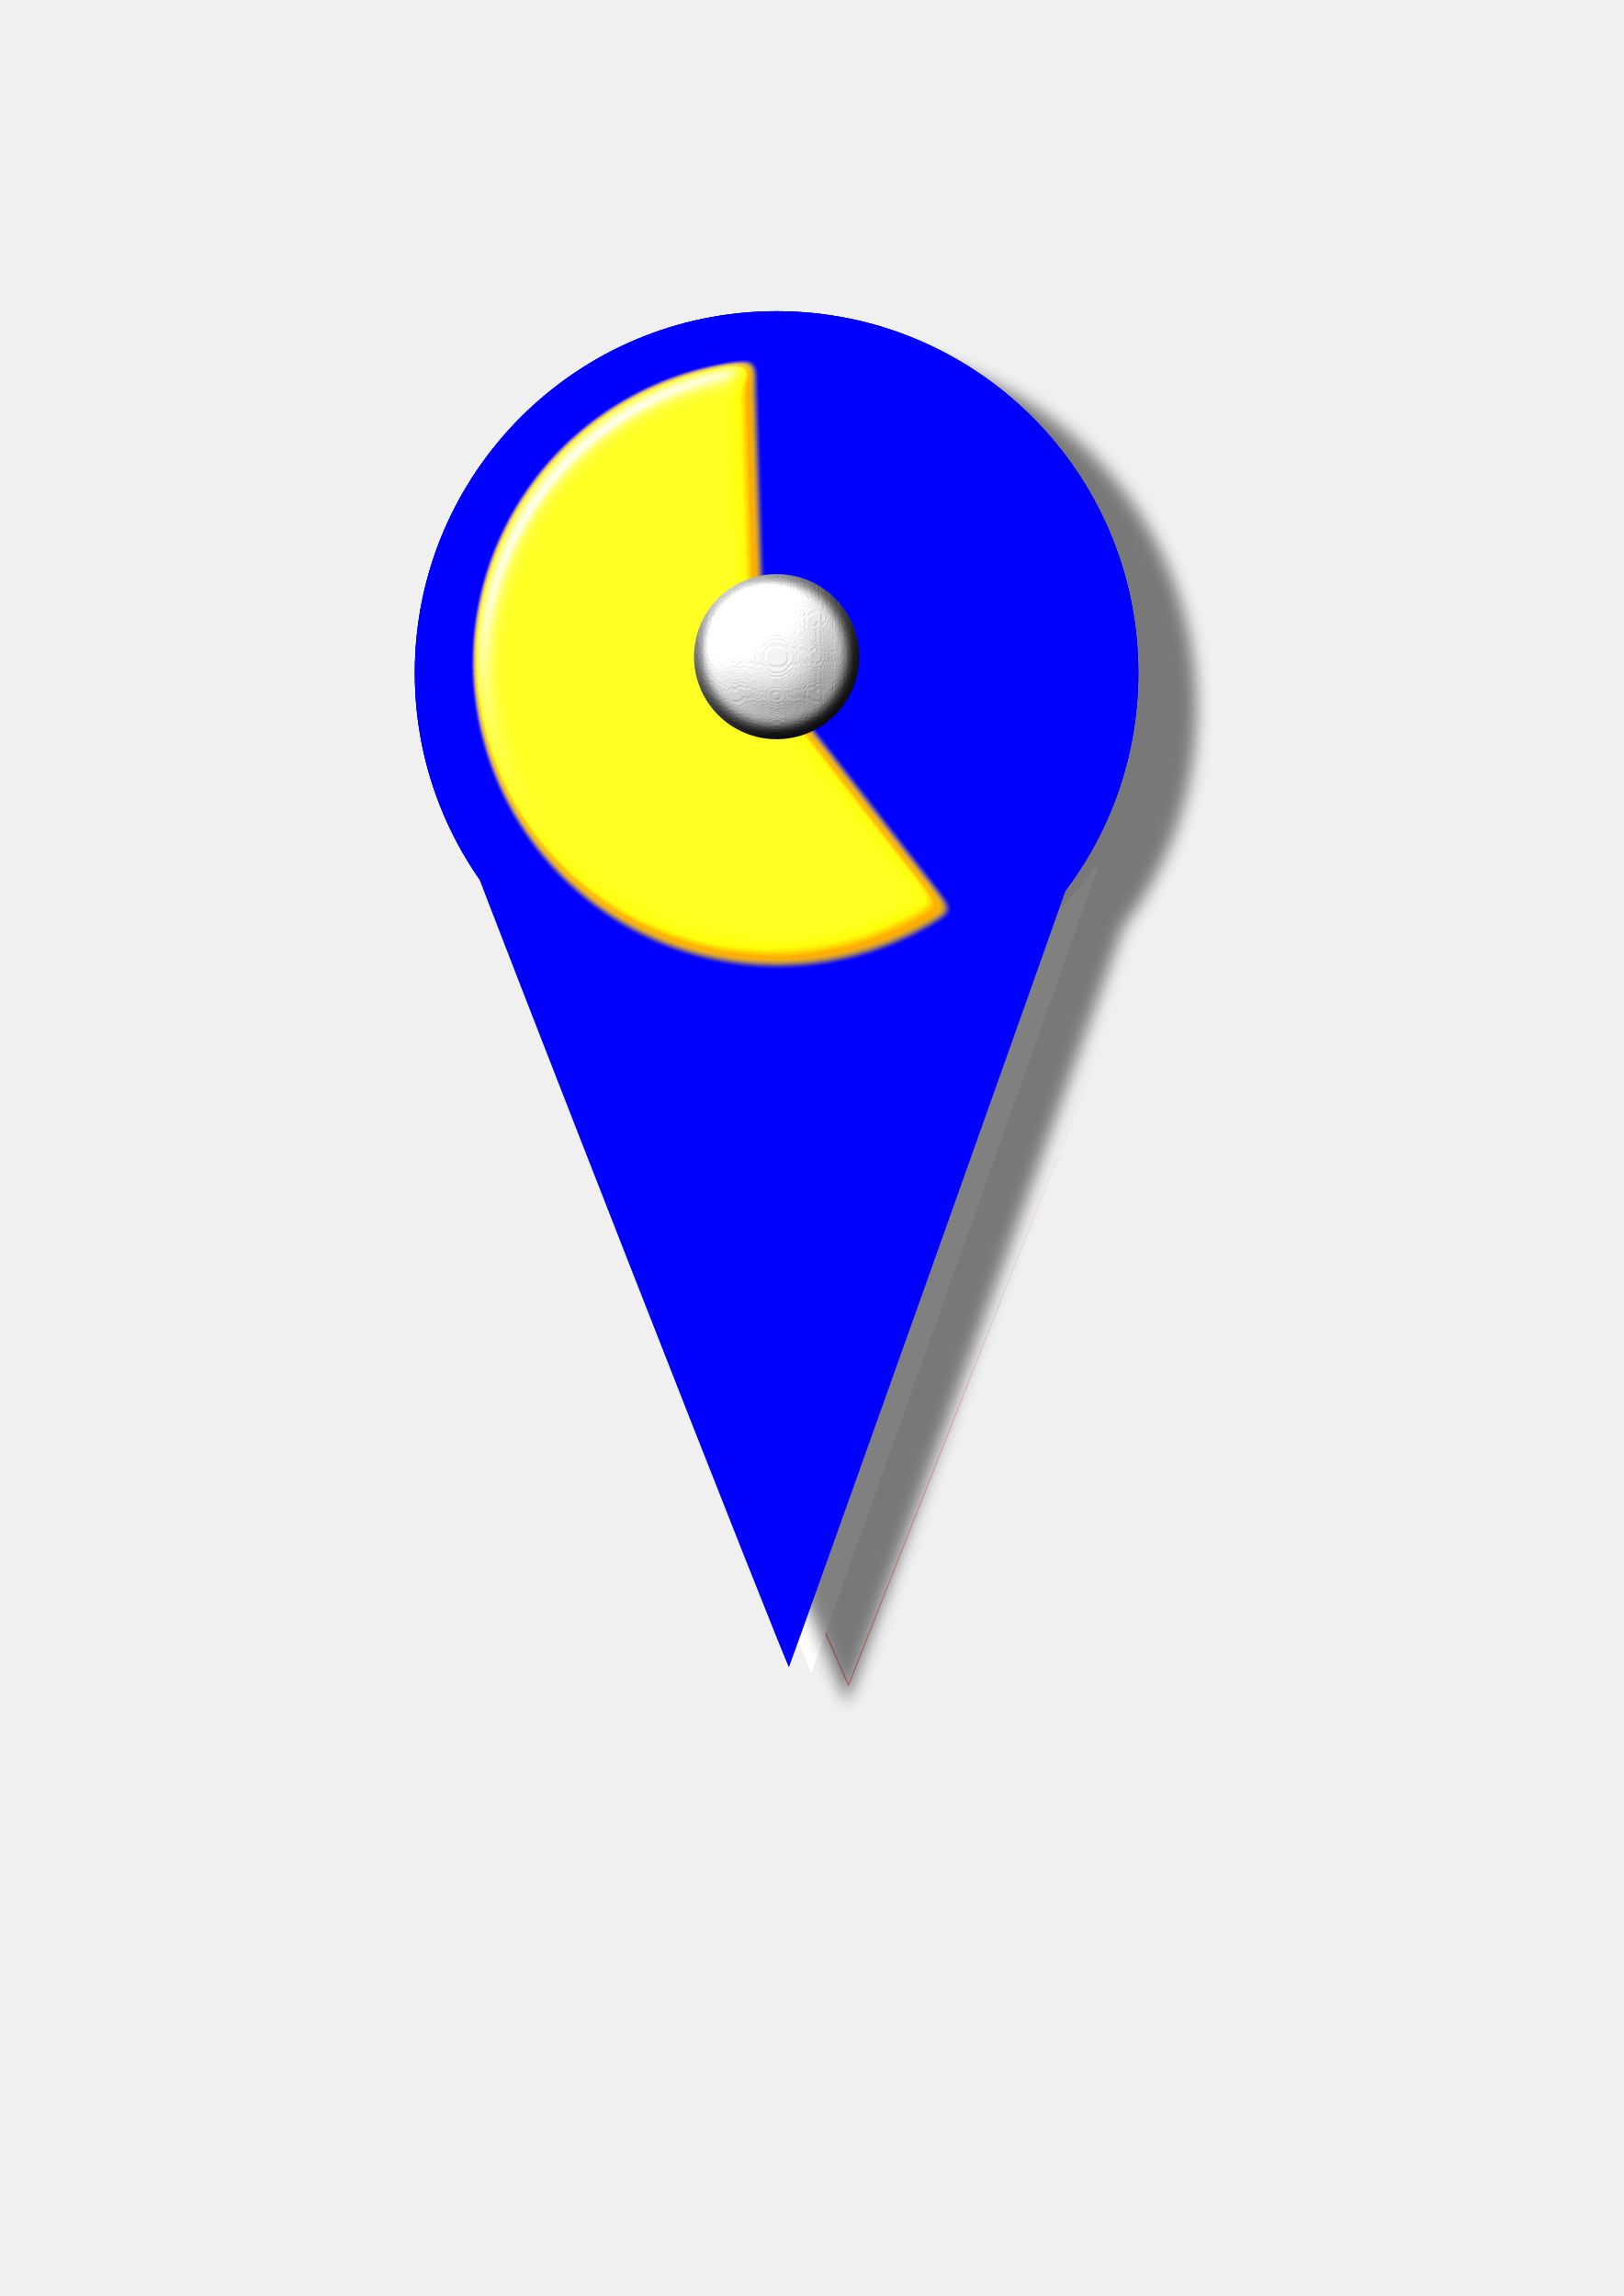
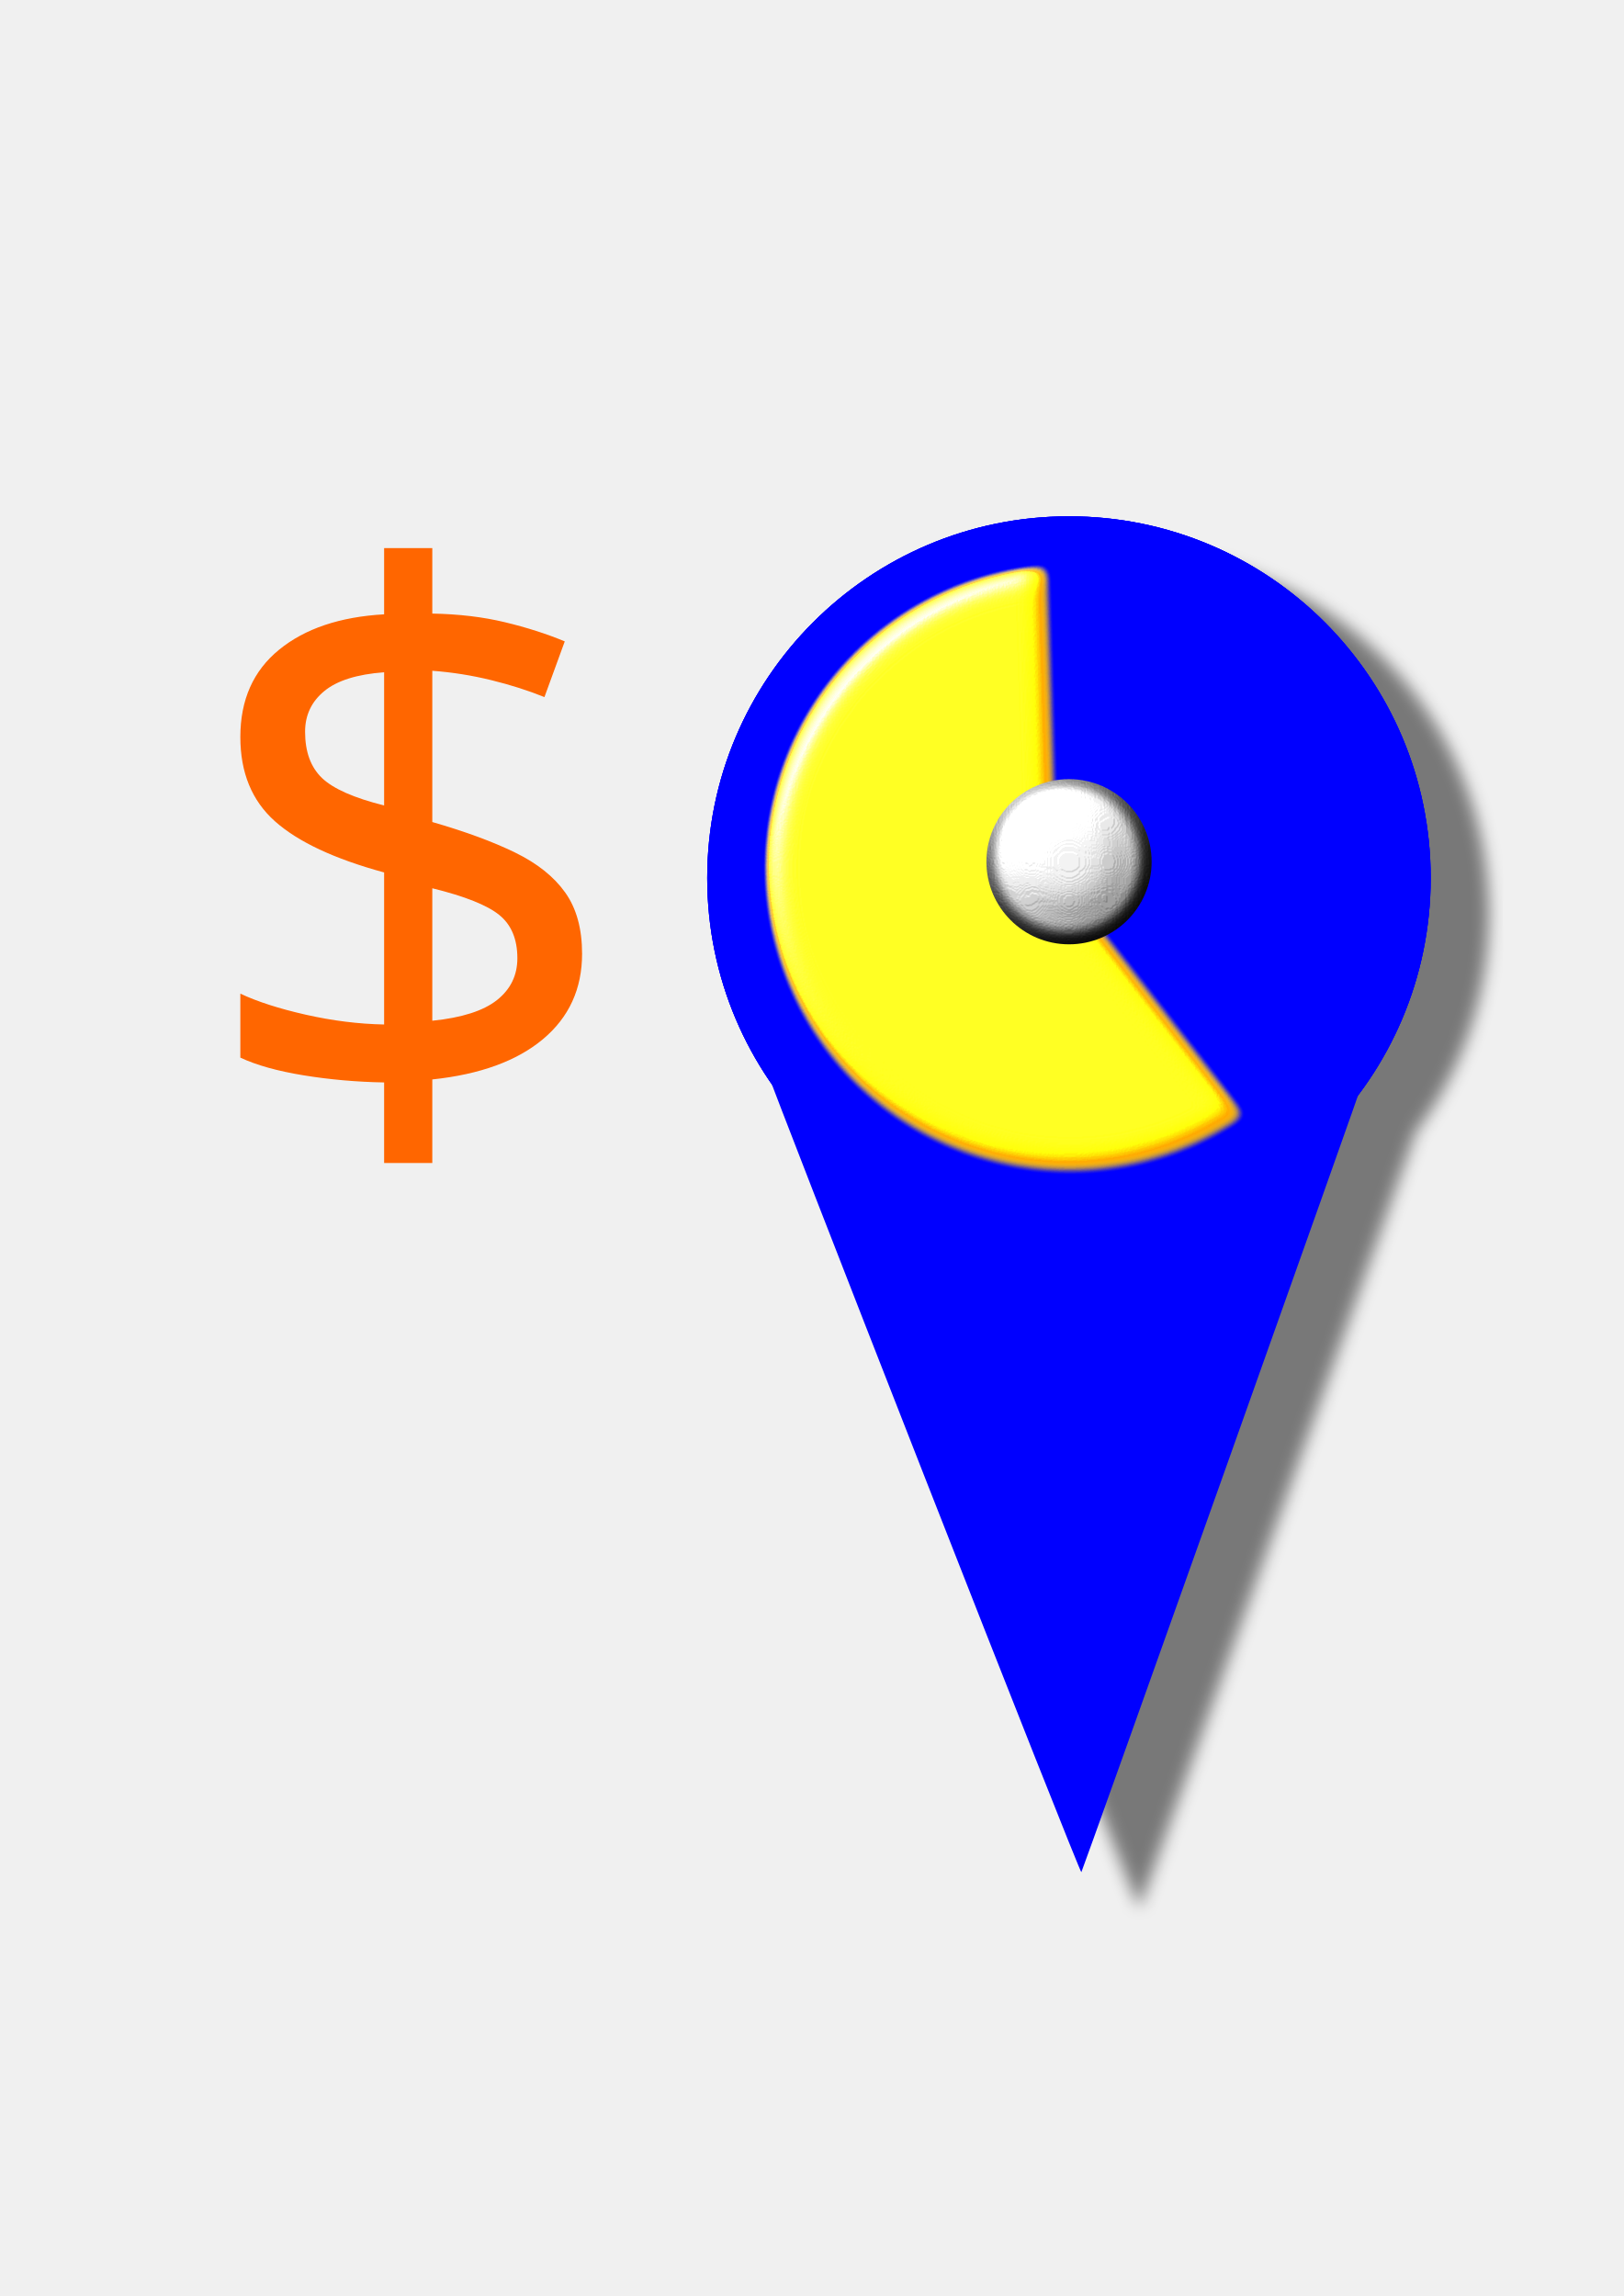
- <svg xmlns="http://www.w3.org/2000/svg" xmlns:ns1="http://www.openswatchbook.org/uri/2009/osb" xmlns:xlink="http://www.w3.org/1999/xlink" width="210mm" height="297mm" viewBox="0 0 744.094 1052.362" id="svg3739" version="1.1">
+ <svg xmlns="http://www.w3.org/2000/svg" xmlns:ns1="http://www.openswatchbook.org/uri/2009/osb" width="210mm" height="297mm" viewBox="0 0 744.094 1052.362" id="svg3739" version="1.1">
  <defs id="defs3741">
-     <linearGradient id="linearGradient4217">
-       <stop style="stop-color:#ff0000;stop-opacity:1;" offset="0" id="stop4219" />
-       <stop style="stop-color:#ff0000;stop-opacity:0;" offset="1" id="stop4221" />
-     </linearGradient>
    <linearGradient id="linearGradient6936" ns1:paint="solid" gradientTransform="matrix(4.081632,0,0,4.081633,1375.441,1388.046)">
      <stop style="stop-color:#1ae629;stop-opacity:1;" offset="0" id="stop6938" />
    </linearGradient>
    <linearGradient id="linearGradient5048" ns1:paint="solid">
      <stop style="stop-color:#ff0000;stop-opacity:1;" offset="0" id="stop5050" />
    </linearGradient>
-     <linearGradient xlink:href="#linearGradient4217" id="linearGradient4223" x1="202.374" y1="551.054" x2="528.571" y2="551.054" gradientUnits="userSpaceOnUse" />
    <filter style="color-interpolation-filters:sRGB;" id="filter6003">
      <feGaussianBlur result="result6" stdDeviation="8" in="SourceGraphic" id="feGaussianBlur6005" />
      <feComposite in2="SourceGraphic" in="result6" operator="xor" result="result10" id="feComposite6007" />
      <feGaussianBlur result="result2" stdDeviation="8" id="feGaussianBlur6009" />
      <feComposite in2="SourceGraphic" operator="atop" in="result10" result="result91" id="feComposite6011" />
      <feComposite result="result4" in="result2" operator="xor" in2="result91" id="feComposite6013" />
      <feGaussianBlur in="result4" result="result3" stdDeviation="4" id="feGaussianBlur6015" />
      <feSpecularLighting result="result5" specularExponent="5" specularConstant="1.1" surfaceScale="18" id="feSpecularLighting6017">
        <feDistantLight azimuth="235" elevation="55" id="feDistantLight6019" />
      </feSpecularLighting>
      <feComposite in="result3" k3="1.1" k2="0.5" operator="arithmetic" result="result7" in2="result5" k1="0.5" id="feComposite6021" />
      <feComposite in="result7" operator="atop" in2="SourceGraphic" result="result8" id="feComposite6023" />
    </filter>
    <filter style="color-interpolation-filters:sRGB;" id="filter6565">
      <feGaussianBlur stdDeviation="5" result="result1" id="feGaussianBlur6567" />
      <feColorMatrix result="result10" values="1 0 0 0 0 0 1 0 0 0 0 0 1 0 0 0 0 0 5 -4 " id="feColorMatrix6569" />
      <feComposite operator="atop" in="result10" in2="result10" result="result8" id="feComposite6571" />
      <feComposite operator="in" result="fbSourceGraphic" in="result1" in2="result8" id="feComposite6573" />
      <feGaussianBlur result="result0" in="fbSourceGraphic" stdDeviation="5" id="feGaussianBlur6575" />
      <feSpecularLighting specularExponent="55" specularConstant="2.5" surfaceScale="2" lighting-color="rgb(255,255,255)" result="result1" in="result0" id="feSpecularLighting6577">
        <feDistantLight azimuth="225" elevation="60" id="feDistantLight6579" />
      </feSpecularLighting>
      <feComposite operator="in" result="result2" in="result1" in2="fbSourceGraphic" id="feComposite6581" />
      <feComposite k3="1" k2="1" operator="arithmetic" result="result4" in="fbSourceGraphic" in2="result2" id="feComposite6583" />
      <feComposite operator="in" in="result9" in2="result4" result="result9" id="feComposite6585" />
      <feBlend mode="multiply" in="result9" in2="result9" id="feBlend6587" />
    </filter>
    <filter style="color-interpolation-filters:sRGB;" id="filter6597">
      <feFlood flood-opacity="0.498" flood-color="rgb(0,0,0)" result="flood" id="feFlood6599" />
      <feComposite in="flood" in2="SourceGraphic" operator="in" result="composite1" id="feComposite6601" />
      <feGaussianBlur in="composite1" stdDeviation="3.6" result="blur" id="feGaussianBlur6603" />
      <feOffset dx="26.6" dy="16.4" result="offset" id="feOffset6605" />
      <feComposite in="SourceGraphic" in2="offset" operator="over" result="composite2" id="feComposite6607" />
    </filter>
  </defs>
  <g id="layer1">
-     <g id="g4141" transform="matrix(0.8905133,0,0,0.7968845,57.87154,156.9276)">
-       <g id="g4144">
-         <g id="g4154">
-           <g id="g4150">
-             <g id="g4147">
-               <path id="path4007" d="m 202.374,342.445 169.02,429.987 a 0.269,0.269 44.025 0 0 0.504,-0.008 L 528.571,329.505 371.632,771.565 203.375,342.052 Z" style="fill:url(#linearGradient4223);fill-rule:evenodd;stroke:none;stroke-width:1px;stroke-linecap:butt;stroke-linejoin:miter;stroke-opacity:1" />
-             </g>
+     <g id="g7746" transform="translate(134,94)">
+       <g transform="translate(-10.22977,-2.557443)" style="filter:url(#filter6597)" id="g6589">
+         <a id="a4171" style="fill:#0000ff" transform="translate(3.836164,2.557443)">
+           <g id="g7818" style="fill:#0000ff">
+             <circle style="fill:#0000ff;fill-opacity:1;stroke:none" id="path3747" cx="362.265" cy="308.423" r="165.776" />
+             <circle r="165.776" cy="308.423" cx="362.265" id="circle4175" style="fill:#0000ff;fill-opacity:1;stroke:none" />
+             <circle style="fill:#0000ff;fill-opacity:1;stroke:none" id="circle4189" cx="362.265" cy="308.423" r="165.776" />
          </g>
-         </g>
+         </a>
+         <path style="fill:#0000ff" d="m 300.085,585.788 c -39.093,-99.817 -71.078,-182.113 -71.078,-182.881 0,-0.768 5.639,4.633 12.531,12.001 20.958,22.405 46.307,38.216 76.433,47.676 13.105,4.115 19.185,4.736 46.396,4.736 27.211,0 33.291,-0.621 46.396,-4.736 35.834,-11.252 65.742,-32.142 88.671,-61.934 3.112,-4.044 4.225,-4.716 3.345,-2.02 -3.765,11.526 -130.475,367.504 -130.999,368.028 -0.339,0.339 -32.601,-81.052 -71.694,-180.869 z" id="path4163" />
      </g>
+       <path transform="matrix(-0.0308255,-0.9995248,0.9995248,-0.0308255,-7.672323,-2.557443)" d="m -434.912,439.549 a 144.868,144.868 0 0 1 0,-170.302 144.868,144.868 0 0 1 161.967,-52.626 144.868,144.868 0 0 1 100.101,137.777 l -144.868,0 z" id="path4619" style="opacity:1;fill:#ffcc00;fill-opacity:1;fill-rule:nonzero;stroke:#000000;stroke-width:1.191;stroke-miterlimit:4;stroke-dasharray:none;stroke-opacity:0;filter:url(#filter6565)" />
+       <circle r="37.857" cy="300.969" cx="355.899" id="path4693" style="opacity:1;fill:#000000;fill-opacity:1;fill-rule:nonzero;stroke:#000000;stroke-width:0.992;stroke-miterlimit:4;stroke-dasharray:none;stroke-opacity:0;filter:url(#filter6003)" />
    </g>
-     <path style="fill:#ffffff" d="m 300.111,585.739 c -39.107,-99.816 -71.104,-181.945 -71.104,-182.508 0,-0.564 7.955,6.889 17.678,16.562 20.469,20.364 38.201,31.438 65.457,40.881 18.203,6.306 20.068,6.546 51.216,6.596 28.359,0.045 34.175,-0.53 47.406,-4.685 35.834,-11.252 65.742,-32.142 88.671,-61.934 3.092,-4.017 4.214,-4.699 3.327,-2.02 -4.107,12.409 -130.492,367.538 -130.971,368.018 -0.316,0.316 -32.572,-81.092 -71.679,-180.908 z" id="path4159" />
-     <g id="g6589" style="filter:url(#filter6597)" transform="translate(-10.22977,-2.557443)">
-       <a transform="translate(3.836164,2.557443)" style="fill:#0000ff" id="a4171">
-         <g style="fill:#0000ff" id="g7818">
-           <circle r="165.776" cy="308.423" cx="362.265" id="path3747" style="fill:#0000ff;fill-opacity:1;stroke:none" />
-           <circle style="fill:#0000ff;fill-opacity:1;stroke:none" id="circle4175" cx="362.265" cy="308.423" r="165.776" />
-           <circle r="165.776" cy="308.423" cx="362.265" id="circle4189" style="fill:#0000ff;fill-opacity:1;stroke:none" />
-         </g>
-       </a>
-       <path id="path4163" d="m 300.085,585.788 c -39.093,-99.817 -71.078,-182.113 -71.078,-182.881 0,-0.768 5.639,4.633 12.531,12.001 20.958,22.405 46.307,38.216 76.433,47.676 13.105,4.115 19.185,4.736 46.396,4.736 27.211,0 33.291,-0.621 46.396,-4.736 35.834,-11.252 65.742,-32.142 88.671,-61.934 3.112,-4.044 4.225,-4.716 3.345,-2.02 -3.765,11.526 -130.475,367.504 -130.999,368.028 -0.339,0.339 -32.601,-81.052 -71.694,-180.869 z" style="fill:#0000ff" />
-     </g>
-     <path style="opacity:1;fill:#ffcc00;fill-opacity:1;fill-rule:nonzero;stroke:#000000;stroke-width:1.191;stroke-miterlimit:4;stroke-dasharray:none;stroke-opacity:0;filter:url(#filter6565)" id="path4619" d="m -434.912,439.549 a 144.868,144.868 0 0 1 0,-170.302 144.868,144.868 0 0 1 161.967,-52.626 144.868,144.868 0 0 1 100.101,137.777 l -144.868,0 z" transform="matrix(-0.0308255,-0.9995248,0.9995248,-0.0308255,-7.672323,-2.557443)" />
-     <circle style="opacity:1;fill:#000000;fill-opacity:1;fill-rule:nonzero;stroke:#000000;stroke-width:0.992;stroke-miterlimit:4;stroke-dasharray:none;stroke-opacity:0;filter:url(#filter6003)" id="path4693" cx="355.899" cy="300.969" r="37.857" />
+     <text xml:space="preserve" style="font-style:normal;font-weight:normal;font-size:344.965px;line-height:125%;font-family:sans-serif;letter-spacing:0px;word-spacing:0px;fill:#ff6600;fill-opacity:1;stroke:none;stroke-width:1px;stroke-linecap:butt;stroke-linejoin:miter;stroke-opacity:1" x="88.751" y="513.042" id="text7757">
+       <tspan id="tspan7759" x="88.751" y="513.042">$</tspan>
+     </text>
  </g>
</svg>
